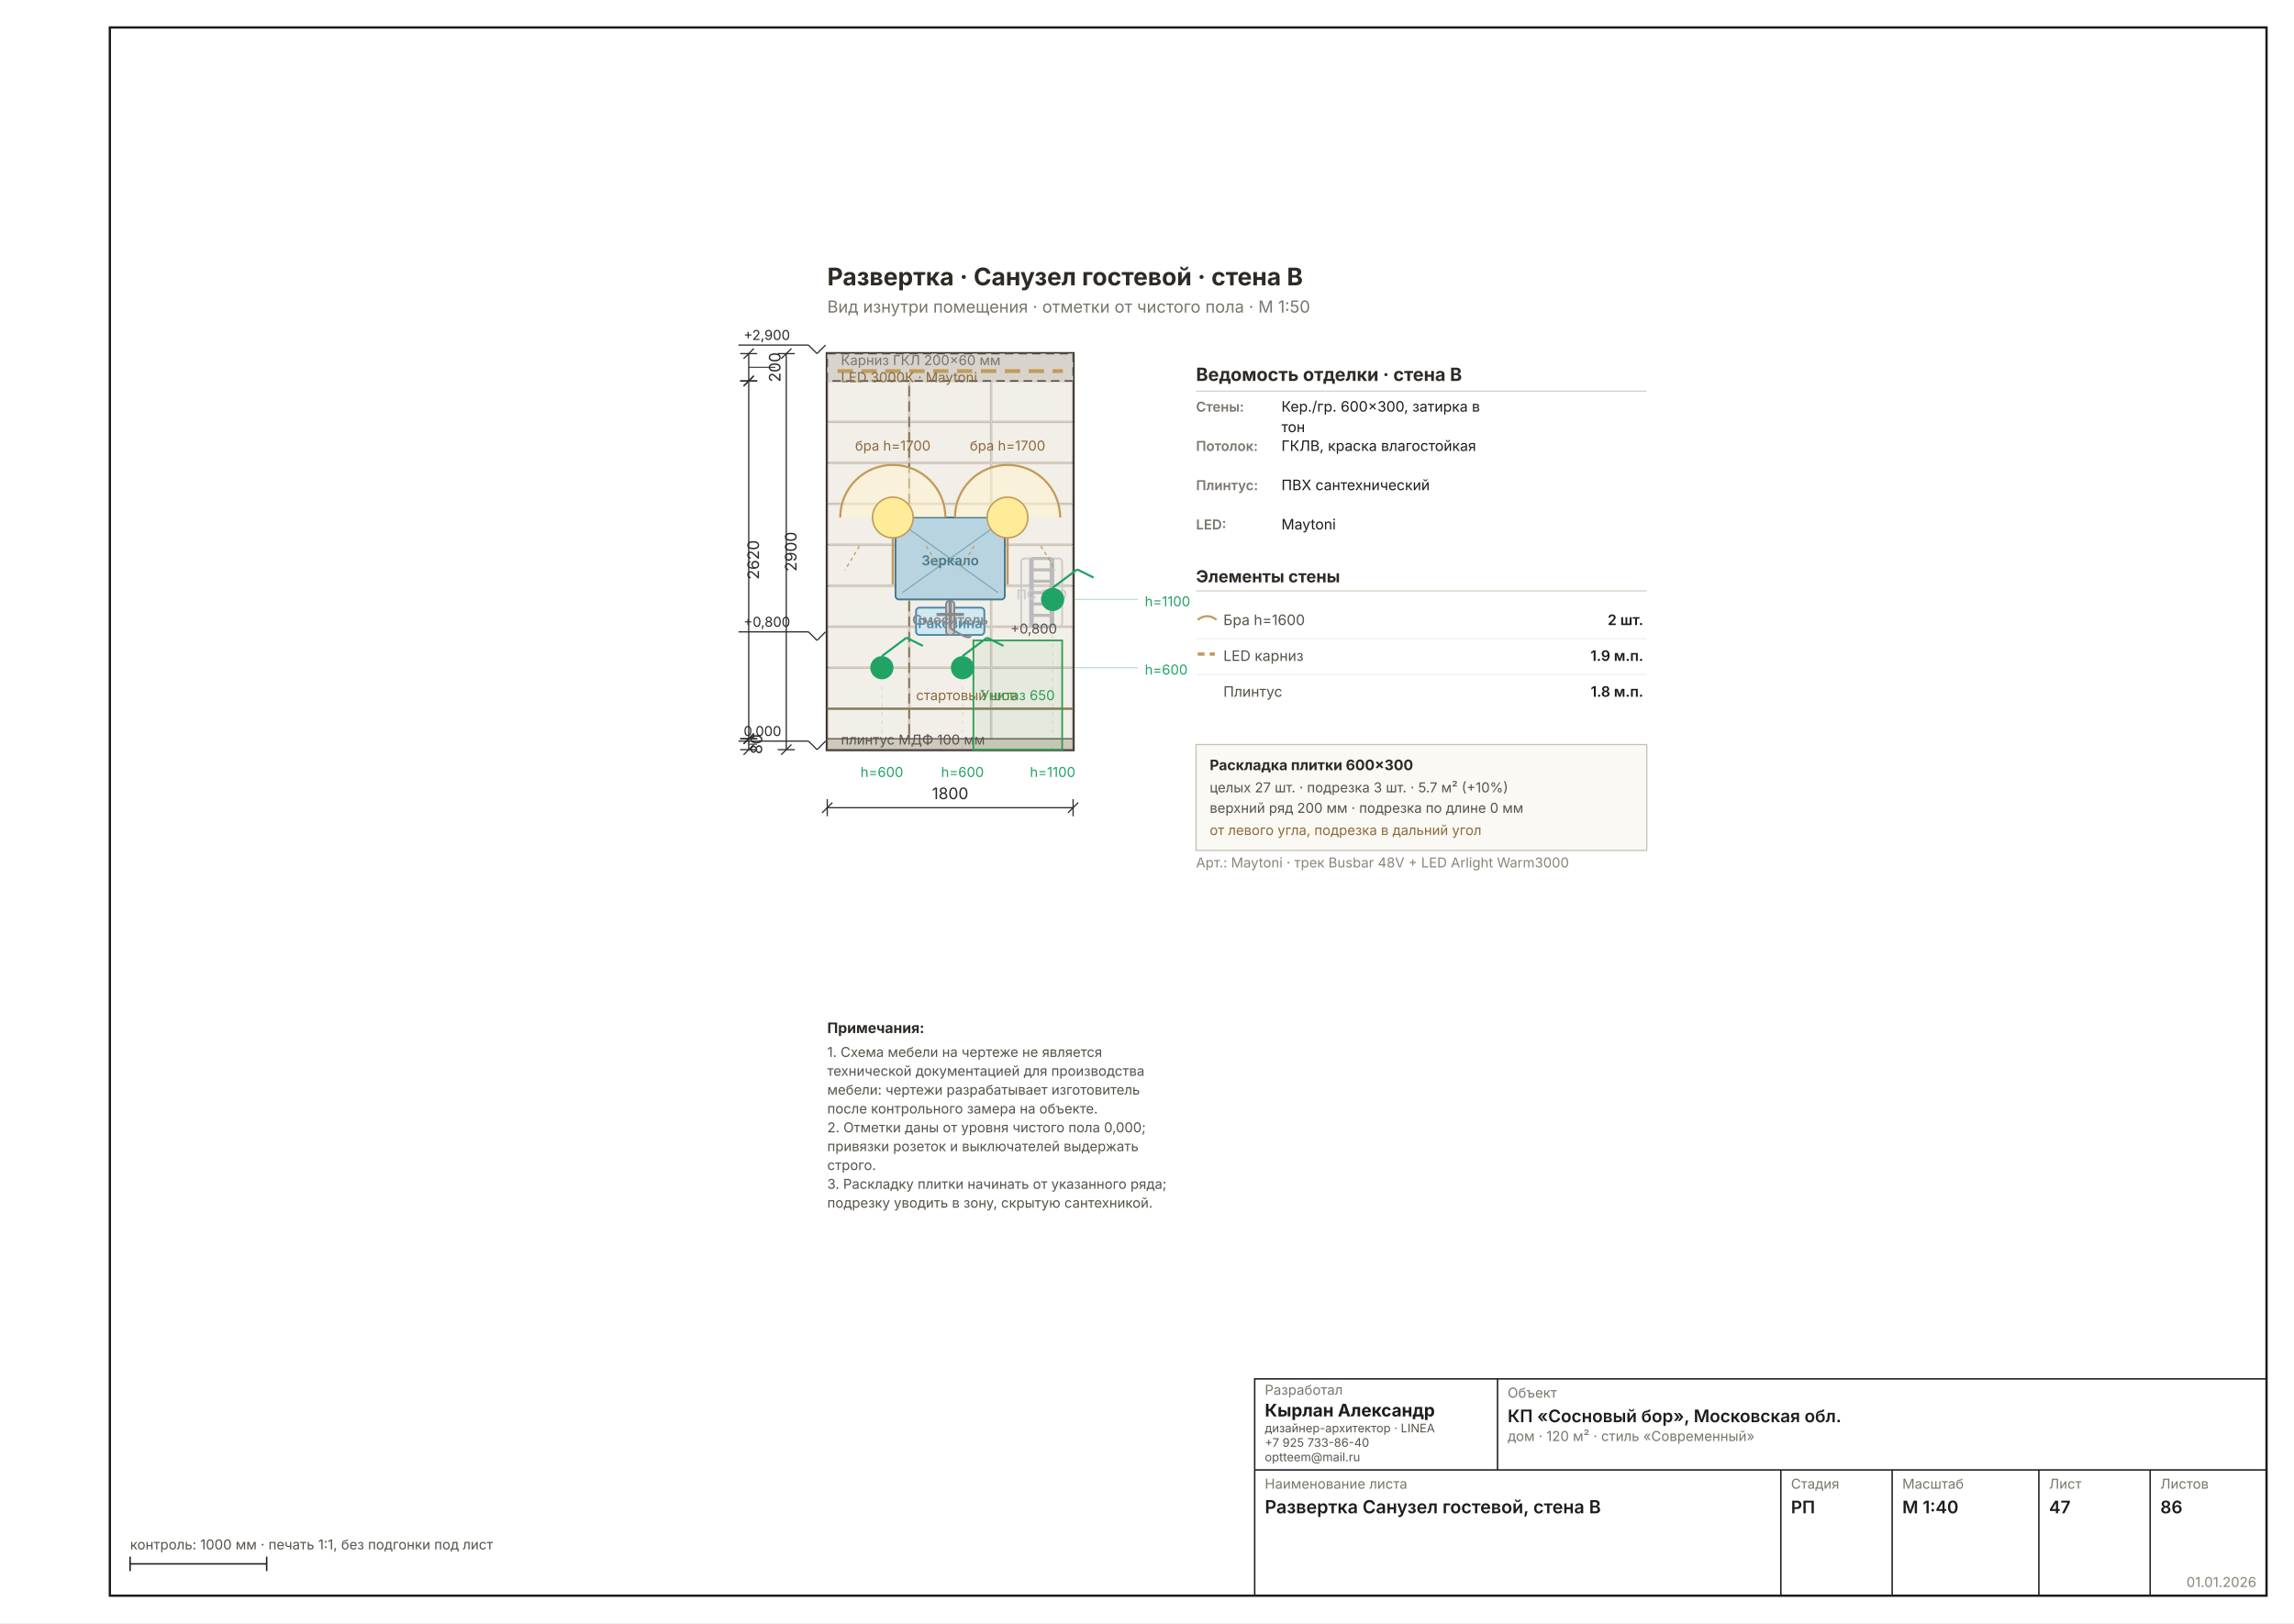
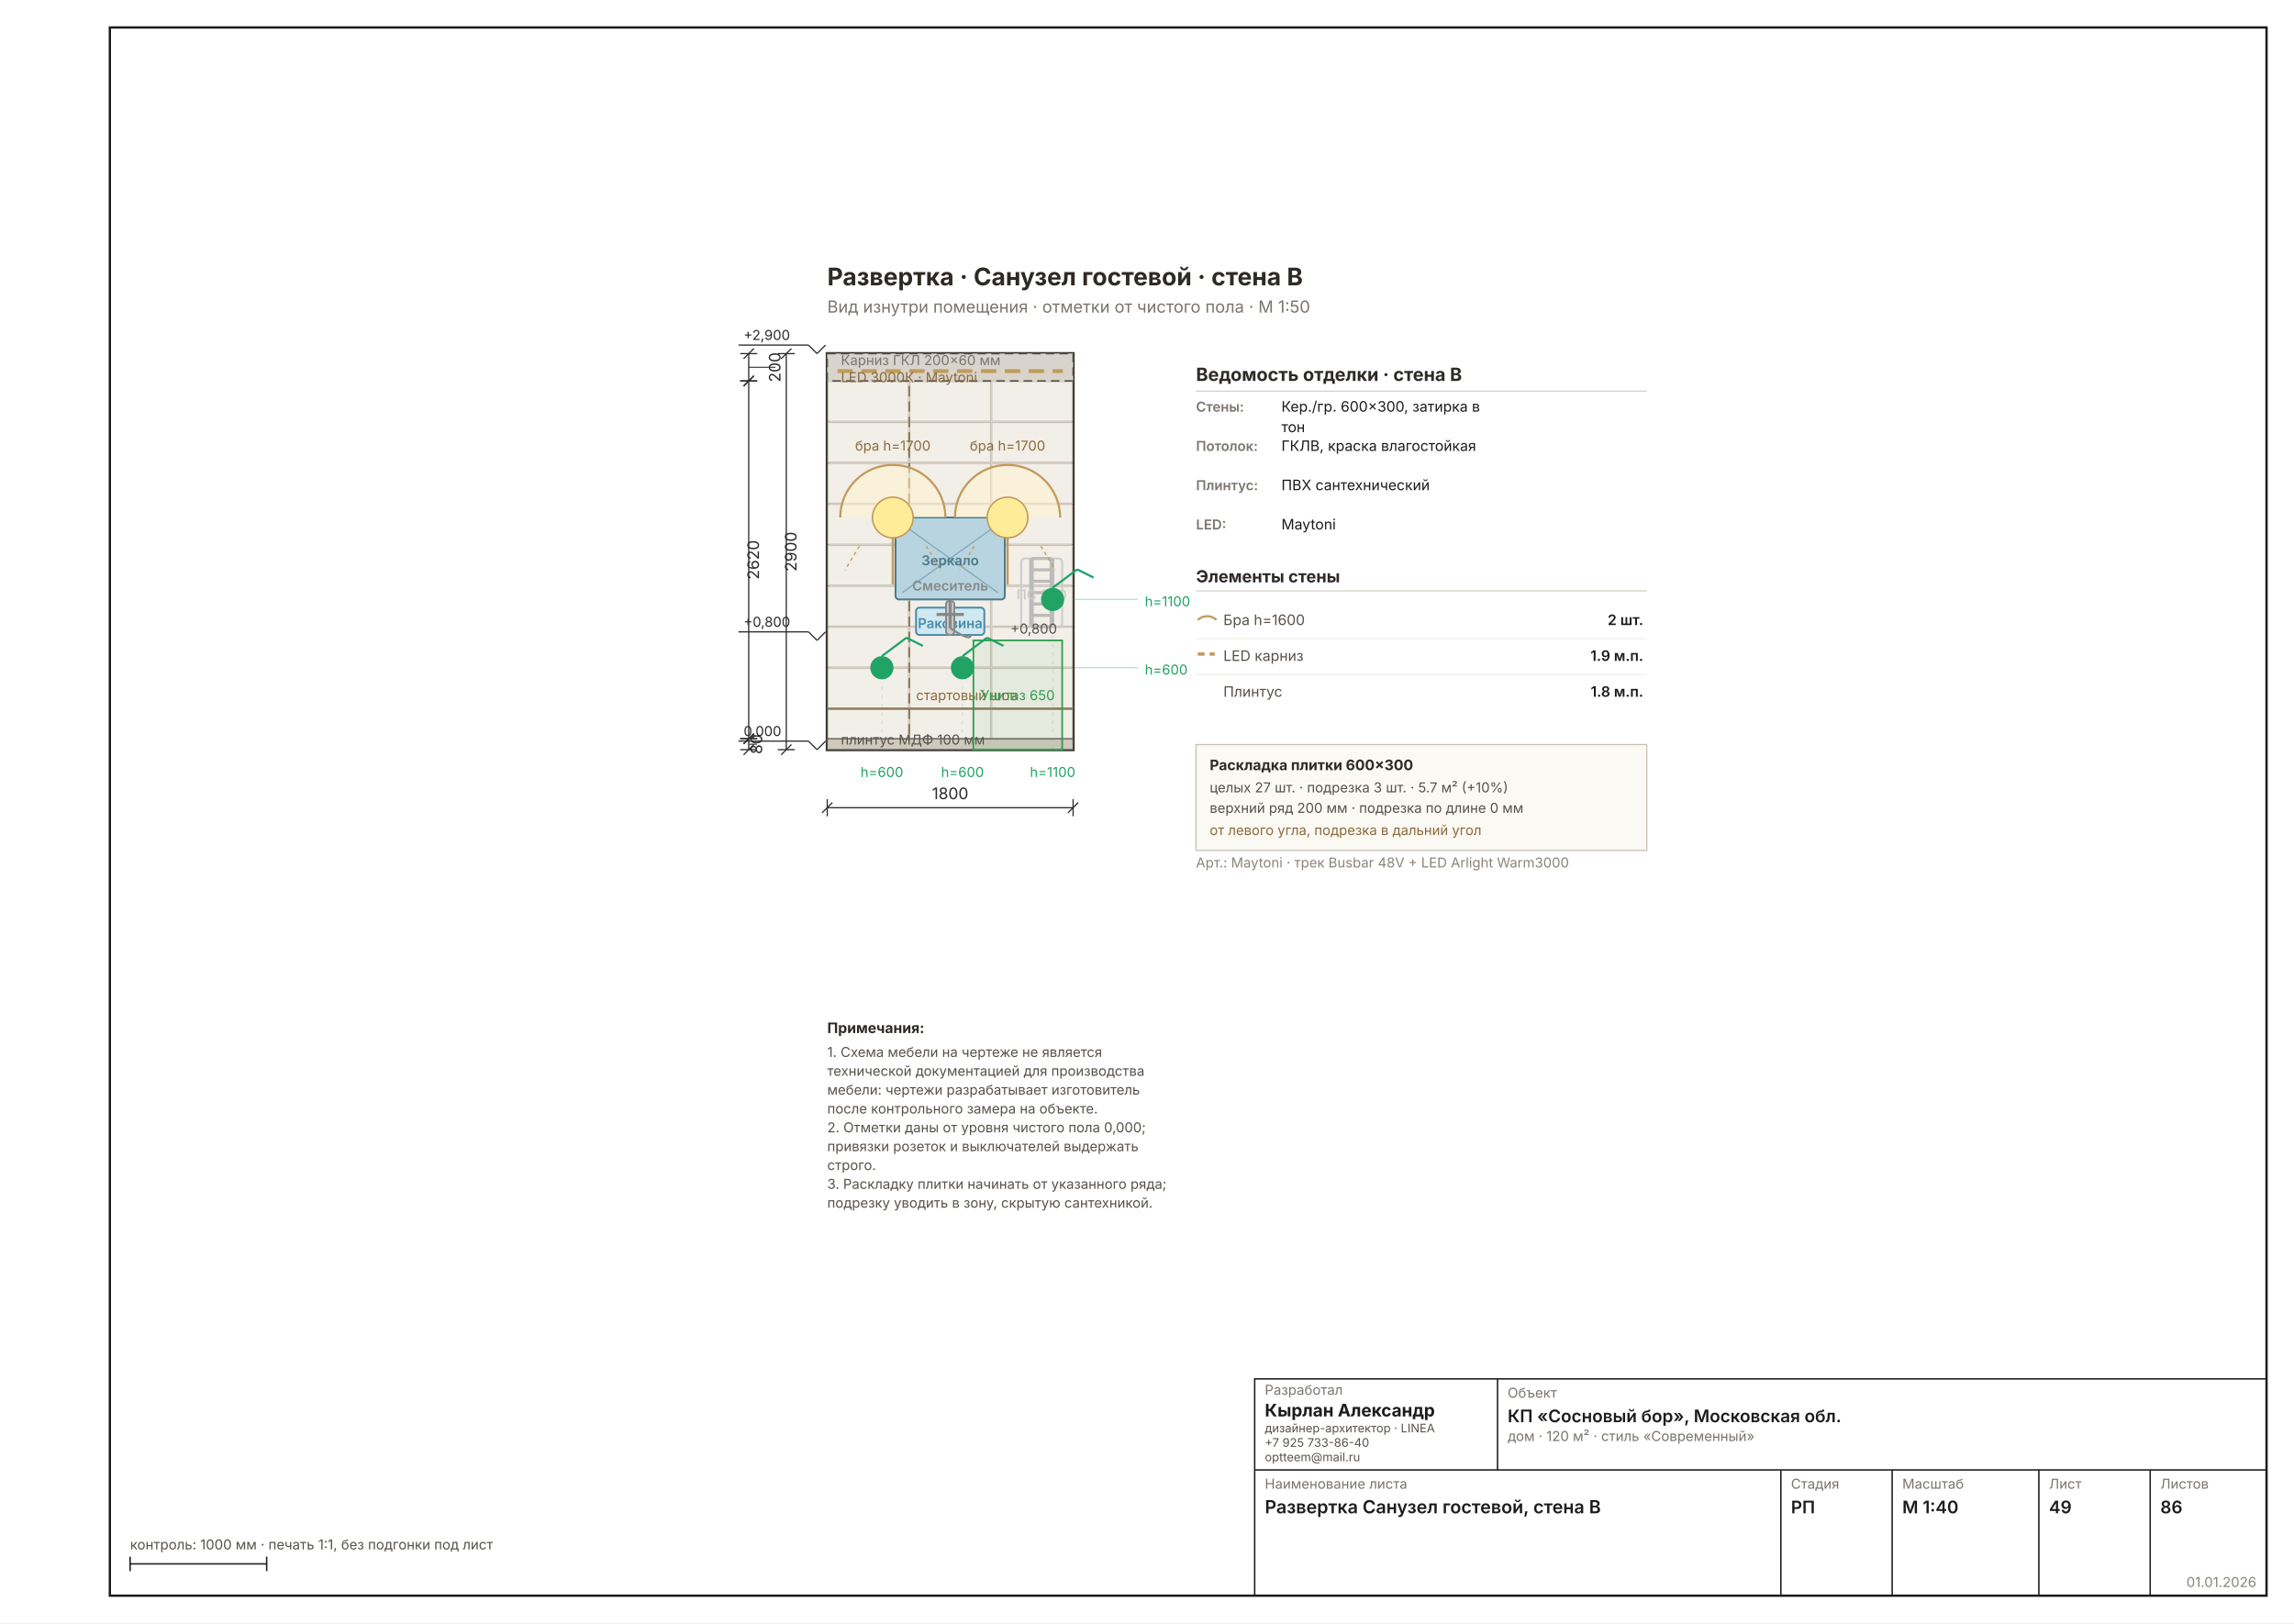
<svg xmlns="http://www.w3.org/2000/svg" width="1587" height="1123" viewBox="0 0 1587 1123" font-family="Inter, &quot;Helvetica Neue&quot;, Arial, sans-serif" data-sheet="elevation" data-scale="1:40">
  <rect width="1587" height="1123" fill="#FFFFFF" />
  <rect x="76" y="19" width="1492" height="1085" fill="none" stroke="#1C1C1C" stroke-width="1.6" />
  <g transform="translate(466.0007 138.3563) scale(1.1811)">
    <rect x="90" y="90" width="144" height="232" fill="#E9E4DB" stroke="#2E2A26" stroke-width="1.78" />
    <rect x="90.4" y="298.4" width="47.2" height="23.2" fill="#F2EEE8" stroke="#C8C0B4" stroke-width="0.58" />
    <rect x="138.4" y="298.4" width="47.2" height="23.2" fill="#F2EEE8" stroke="#C8C0B4" stroke-width="0.58" />
    <rect x="186.4" y="298.4" width="47.2" height="23.2" fill="#F2EEE8" stroke="#C8C0B4" stroke-width="0.58" />
    <rect x="90.4" y="274.4" width="47.2" height="23.2" fill="#F2EEE8" stroke="#C8C0B4" stroke-width="0.58" />
    <rect x="138.4" y="274.4" width="47.2" height="23.2" fill="#F2EEE8" stroke="#C8C0B4" stroke-width="0.58" />
    <rect x="186.4" y="274.4" width="47.2" height="23.2" fill="#F2EEE8" stroke="#C8C0B4" stroke-width="0.58" />
    <rect x="90.4" y="250.4" width="47.2" height="23.2" fill="#F2EEE8" stroke="#C8C0B4" stroke-width="0.58" />
    <rect x="138.4" y="250.4" width="47.2" height="23.2" fill="#F2EEE8" stroke="#C8C0B4" stroke-width="0.58" />
    <rect x="186.4" y="250.4" width="47.2" height="23.2" fill="#F2EEE8" stroke="#C8C0B4" stroke-width="0.58" />
    <rect x="90.4" y="226.4" width="47.2" height="23.2" fill="#F2EEE8" stroke="#C8C0B4" stroke-width="0.58" />
    <rect x="138.4" y="226.4" width="47.2" height="23.2" fill="#F2EEE8" stroke="#C8C0B4" stroke-width="0.58" />
    <rect x="186.4" y="226.4" width="47.2" height="23.2" fill="#F2EEE8" stroke="#C8C0B4" stroke-width="0.58" />
    <rect x="90.4" y="202.4" width="47.2" height="23.2" fill="#F2EEE8" stroke="#C8C0B4" stroke-width="0.58" />
    <rect x="138.4" y="202.4" width="47.2" height="23.2" fill="#F2EEE8" stroke="#C8C0B4" stroke-width="0.58" />
    <rect x="186.4" y="202.4" width="47.2" height="23.2" fill="#F2EEE8" stroke="#C8C0B4" stroke-width="0.58" />
    <rect x="90.4" y="178.4" width="47.2" height="23.2" fill="#F2EEE8" stroke="#C8C0B4" stroke-width="0.58" />
    <rect x="138.4" y="178.4" width="47.2" height="23.2" fill="#F2EEE8" stroke="#C8C0B4" stroke-width="0.58" />
    <rect x="186.4" y="178.4" width="47.2" height="23.2" fill="#F2EEE8" stroke="#C8C0B4" stroke-width="0.58" />
    <rect x="90.4" y="154.4" width="47.2" height="23.2" fill="#F2EEE8" stroke="#C8C0B4" stroke-width="0.58" />
    <rect x="138.4" y="154.4" width="47.2" height="23.2" fill="#F2EEE8" stroke="#C8C0B4" stroke-width="0.58" />
    <rect x="186.4" y="154.4" width="47.2" height="23.2" fill="#F2EEE8" stroke="#C8C0B4" stroke-width="0.58" />
    <rect x="90.4" y="130.4" width="47.2" height="23.2" fill="#F2EEE8" stroke="#C8C0B4" stroke-width="0.58" />
    <rect x="138.4" y="130.4" width="47.2" height="23.2" fill="#F2EEE8" stroke="#C8C0B4" stroke-width="0.58" />
    <rect x="186.4" y="130.4" width="47.2" height="23.2" fill="#F2EEE8" stroke="#C8C0B4" stroke-width="0.58" />
    <rect x="90.4" y="106.4" width="47.2" height="23.2" fill="#F2EEE8" stroke="#C8C0B4" stroke-width="0.58" />
    <rect x="138.4" y="106.4" width="47.2" height="23.2" fill="#F2EEE8" stroke="#C8C0B4" stroke-width="0.58" />
    <rect x="186.4" y="106.4" width="47.2" height="23.2" fill="#F2EEE8" stroke="#C8C0B4" stroke-width="0.58" />
    <rect x="90.4" y="90.4" width="47.2" height="15.2" fill="#EBE5DB" stroke="#C8C0B4" stroke-width="0.58" />
    <line x1="90" y1="106" x2="138" y2="90" stroke="#C0B6A6" stroke-width="0.58" />
    <rect x="138.4" y="90.4" width="47.2" height="15.2" fill="#EBE5DB" stroke="#C8C0B4" stroke-width="0.58" />
    <line x1="138" y1="106" x2="186" y2="90" stroke="#C0B6A6" stroke-width="0.58" />
    <rect x="186.4" y="90.4" width="47.2" height="15.2" fill="#EBE5DB" stroke="#C8C0B4" stroke-width="0.58" />
    <line x1="186" y1="106" x2="234" y2="90" stroke="#C0B6A6" stroke-width="0.58" />
    <line x1="90" y1="298" x2="234" y2="298" stroke="#8A7A5A" stroke-width="1.24" />
    <line x1="138" y1="322" x2="138" y2="90" stroke="#8A7A5A" stroke-width="1.07" stroke-dasharray="6 3" />
    <text x="142" y="293" font-size="8.00" fill="#8A6A3B">стартовый шов</text>
    <rect x="90" y="90" width="144" height="16" fill="#D8D4CC" stroke="#57514A" stroke-width="0.89" stroke-dasharray="5 3" />
    <line x1="96" y1="100.24" x2="228" y2="100.24" stroke="#C29A5B" stroke-width="2.22" stroke-dasharray="9 5" />
    <text x="98" y="96.72" font-size="8.00" fill="#7A756D">Карниз ГКЛ 200×60 мм</text>
    <text x="98" y="106.72" font-size="8.00" fill="#8A6A3B">LED 3000К · Maytoni</text>
    <rect x="90" y="315.6" width="144" height="6.4" fill="#CFC9BD" stroke="#57514A" stroke-width="0.71" />
    <text x="98" y="319" font-size="8.00" fill="#57514A">плинтус МДФ 100 мм</text>
    <rect x="175.6" y="258" width="52" height="64" fill="#2E9E4F0F" stroke="#2E9E4F" stroke-width="0.98" />
    <rect x="130" y="186" width="64" height="48" fill="#B8D4E0" stroke="#4A7A8A" stroke-width="1.07" rx="2" />
    <line x1="134" y1="190" x2="190" y2="230" stroke="#4A7A8A" stroke-width="0.71" opacity="0.5" />
    <line x1="190" y1="190" x2="134" y2="230" stroke="#4A7A8A" stroke-width="0.71" opacity="0.5" />
    <text x="162" y="214" font-size="8.00" fill="#4A7A8A" text-anchor="middle" font-weight="600">Зеркало</text>
    <rect x="142" y="238.8" width="40" height="16" fill="#D0E8F0" stroke="#4A8AAA" stroke-width="1.07" rx="2" />
    <text x="162" y="250.8" font-size="8.00" fill="#4A8AAA" text-anchor="middle" font-weight="600">Раковина</text>
    <rect x="159.6" y="234.8" width="4.8" height="20" fill="#CCC" stroke="#888" stroke-width="1.07" rx="2" />
    <line x1="154" y1="242.8" x2="170" y2="242.8" stroke="#888" stroke-width="1.78" />
    <line x1="162" y1="234.8" x2="162" y2="250.8" stroke="#888" stroke-width="1.78" />
    <path d="M 162 250.8 Q 174 258.8 174 254.8" fill="none" stroke="#888" stroke-width="1.24" />
-     <text x="162" y="248.8" font-size="8.00" fill="#888" text-anchor="middle" font-weight="600">Смеситель</text>
+     <text x="162" y="228.8" font-size="8.00" fill="#888" text-anchor="middle" font-weight="600">Смеситель</text>
    <rect x="203.6" y="210" width="24" height="40" fill="none" stroke="#CCC" stroke-width="1.07" rx="2" />
    <line x1="209.6" y1="210" x2="209.6" y2="250" stroke="#BBBBBB" stroke-width="2.67" />
    <line x1="221.6" y1="210" x2="221.6" y2="250" stroke="#BBBBBB" stroke-width="2.67" />
    <line x1="209.6" y1="210" x2="221.6" y2="210" stroke="#BBBBBB" stroke-width="1.78" />
    <line x1="209.6" y1="216.667" x2="221.6" y2="216.667" stroke="#BBBBBB" stroke-width="1.78" />
    <line x1="209.6" y1="223.333" x2="221.6" y2="223.333" stroke="#BBBBBB" stroke-width="1.78" />
    <line x1="209.6" y1="230" x2="221.6" y2="230" stroke="#BBBBBB" stroke-width="1.78" />
    <line x1="209.6" y1="236.667" x2="221.6" y2="236.667" stroke="#BBBBBB" stroke-width="1.78" />
    <line x1="209.6" y1="243.333" x2="221.6" y2="243.333" stroke="#BBBBBB" stroke-width="1.78" />
    <line x1="209.6" y1="250" x2="221.6" y2="250" stroke="#BBBBBB" stroke-width="1.78" />
    <text x="215.6" y="234" font-size="8.00" fill="#CCC" text-anchor="middle" font-weight="600">ПС 300</text>
    <g data-el="level" stroke="#2A2A2A" stroke-width="0.71" fill="none">
      <line x1="79" y1="317" x2="84" y2="322" />
      <line x1="84" y1="322" x2="89" y2="317" />
      <line x1="79" y1="317" x2="38" y2="317" />
    </g>
    <text x="41" y="314" font-size="8.00" fill="#2A2A2A" text-anchor="start">0,000</text>
    <g data-el="level" stroke="#2A2A2A" stroke-width="0.71" fill="none">
      <line x1="79" y1="253" x2="84" y2="258" />
      <line x1="84" y1="258" x2="89" y2="253" />
      <line x1="79" y1="253" x2="38" y2="253" />
    </g>
    <text x="41" y="250" font-size="8.00" fill="#2A2A2A" text-anchor="start">+0,800</text>
    <g data-el="level" stroke="#2A2A2A" stroke-width="0.71" fill="none">
      <line x1="79" y1="85" x2="84" y2="90" />
      <line x1="84" y1="90" x2="89" y2="85" />
      <line x1="79" y1="85" x2="38" y2="85" />
    </g>
    <text x="41" y="82" font-size="8.00" fill="#2A2A2A" text-anchor="start">+2,900</text>
    <text x="201.6" y="293" font-size="8.00" fill="#2E9E4F" text-anchor="middle">Унитаз 650</text>
    <text x="224.6" y="254" font-size="8.00" fill="#57514A" text-anchor="end">+0,800</text>
    <path d="M 97.6 186 A 30.8 30.8 0 0 1 159.2 186" fill="#FFF3CC88" stroke="#C29A5B" stroke-width="1.24" />
    <circle cx="128.4" cy="186" r="11.9" fill="#FFEC99" stroke="#C29A5B" stroke-width="0.89" />
    <line x1="128.4" y1="197.9" x2="128.4" y2="225.2" stroke="#C29A5B" stroke-width="1.33" />
    <line x1="108.8" y1="202.8" x2="100.4" y2="216.8" stroke="#C29A5B" stroke-width="0.71" stroke-dasharray="2 2" />
    <line x1="148" y1="202.8" x2="156.4" y2="216.8" stroke="#C29A5B" stroke-width="0.71" stroke-dasharray="2 2" />
    <text x="128.4" y="146.8" font-size="8.00" fill="#8A6A3B" text-anchor="middle">бра h=1700</text>
    <path d="M 164.8 186 A 30.8 30.8 0 0 1 226.4 186" fill="#FFF3CC88" stroke="#C29A5B" stroke-width="1.24" />
    <circle cx="195.6" cy="186" r="11.9" fill="#FFEC99" stroke="#C29A5B" stroke-width="0.89" />
    <line x1="195.6" y1="197.9" x2="195.6" y2="225.2" stroke="#C29A5B" stroke-width="1.33" />
    <line x1="176" y1="202.8" x2="167.6" y2="216.8" stroke="#C29A5B" stroke-width="0.71" stroke-dasharray="2 2" />
    <line x1="215.2" y1="202.8" x2="223.6" y2="216.8" stroke="#C29A5B" stroke-width="0.71" stroke-dasharray="2 2" />
    <text x="195.6" y="146.8" font-size="8.00" fill="#8A6A3B" text-anchor="middle">бра h=1700</text>
    <circle cx="222" cy="234" r="6.8" fill="#21A366" />
    <line x1="222" y1="227.2" x2="236.4" y2="216.4" stroke="#21A366" stroke-width="1.24" />
    <line x1="236.4" y1="216.4" x2="246" y2="221.2" stroke="#21A366" stroke-width="1.24" />
    <line x1="222" y1="322" x2="222" y2="243" stroke="#21A36630" stroke-width="0.58" stroke-dasharray="2 3" />
    <circle cx="122" cy="274" r="6.8" fill="#21A366" />
    <line x1="122" y1="267.2" x2="136.4" y2="256.4" stroke="#21A366" stroke-width="1.24" />
    <line x1="136.4" y1="256.4" x2="146" y2="261.2" stroke="#21A366" stroke-width="1.24" />
    <line x1="122" y1="322" x2="122" y2="283" stroke="#21A36630" stroke-width="0.58" stroke-dasharray="2 3" />
    <circle cx="169.2" cy="274" r="6.8" fill="#21A366" />
    <line x1="169.2" y1="267.2" x2="183.6" y2="256.4" stroke="#21A366" stroke-width="1.24" />
    <line x1="183.6" y1="256.4" x2="193.2" y2="261.2" stroke="#21A366" stroke-width="1.24" />
    <line x1="169.2" y1="322" x2="169.2" y2="283" stroke="#21A36630" stroke-width="0.58" stroke-dasharray="2 3" />
    <text x="122" y="338" font-size="8.00" fill="#21A366" text-anchor="middle">h=600</text>
    <text x="169.2" y="338" font-size="8.00" fill="#21A366" text-anchor="middle">h=600</text>
    <text x="222" y="338" font-size="8.00" fill="#21A366" text-anchor="middle">h=1100</text>
    <line x1="234" y1="274" x2="272" y2="274" stroke="#21A36650" stroke-width="0.71" />
    <text x="276" y="278" font-size="8.00" fill="#21A366">h=600</text>
    <line x1="234" y1="234" x2="272" y2="234" stroke="#21A36650" stroke-width="0.71" />
    <text x="276" y="238" font-size="8.00" fill="#21A366">h=1100</text>
    <g data-el="chain">
      <g data-el="dim" stroke="#2A2A2A" stroke-width="0.71" fill="none">
        <line x1="90" y1="356" x2="234" y2="356" />
        <line x1="90" y1="351" x2="90" y2="361" />
        <line x1="234" y1="351" x2="234" y2="361" />
        <line x1="87" y1="359" x2="93" y2="353" />
        <line x1="231" y1="359" x2="237" y2="353" />
      </g>
      <text x="162" y="351" font-size="9.33" fill="#2A2A2A" text-anchor="middle">1800</text>
    </g>
    <g data-el="chain">
      <g data-el="dim" stroke="#2A2A2A" stroke-width="0.71" fill="none">
        <line x1="44" y1="90" x2="44" y2="106" />
        <line x1="39" y1="90" x2="49" y2="90" />
        <line x1="39" y1="106" x2="49" y2="106" />
        <line x1="41" y1="93" x2="47" y2="87" />
        <line x1="41" y1="109" x2="47" y2="103" />
        <line x1="44" y1="98" x2="59.602" y2="98" stroke-width="0.58" />
      </g>
      <text x="62.602" y="98" font-size="9.33" fill="#2A2A2A" transform="rotate(-90 62.6016 98)" text-anchor="middle">200</text>
      <g data-el="dim" stroke="#2A2A2A" stroke-width="0.71" fill="none">
        <line x1="44" y1="106" x2="44" y2="315.6" />
        <line x1="39" y1="106" x2="49" y2="106" />
        <line x1="39" y1="315.6" x2="49" y2="315.6" />
        <line x1="41" y1="109" x2="47" y2="103" />
        <line x1="41" y1="318.6" x2="47" y2="312.6" />
      </g>
      <text x="50" y="210.8" font-size="9.33" fill="#2A2A2A" transform="rotate(-90 50 210.8)" text-anchor="middle">2620</text>
      <g data-el="dim" stroke="#2A2A2A" stroke-width="0.71" fill="none">
        <line x1="44" y1="315.6" x2="44" y2="322" />
        <line x1="39" y1="315.6" x2="49" y2="315.6" />
        <line x1="39" y1="322" x2="49" y2="322" />
        <line x1="41" y1="318.6" x2="47" y2="312.6" />
        <line x1="41" y1="325" x2="47" y2="319" />
        <line x1="44" y1="318.8" x2="48.867" y2="318.8" stroke-width="0.58" />
      </g>
      <text x="51.867" y="318.8" font-size="9.33" fill="#2A2A2A" transform="rotate(-90 51.8669 318.8)" text-anchor="middle">80</text>
      <g data-el="dim" stroke="#2A2A2A" stroke-width="0.71" fill="none">
        <line x1="66" y1="90" x2="66" y2="322" />
        <line x1="61" y1="90" x2="71" y2="90" />
        <line x1="61" y1="322" x2="71" y2="322" />
        <line x1="63" y1="93" x2="69" y2="87" />
        <line x1="63" y1="325" x2="69" y2="319" />
      </g>
      <text x="72" y="206" font-size="9.33" fill="#2A2A2A" transform="rotate(-90 72 206)" text-anchor="middle">2900</text>
    </g>
    <text x="306" y="106" font-size="10.67" font-weight="700" fill="#2E2A26">Ведомость отделки · стена B</text>
    <line x1="306" y1="112" x2="570" y2="112" stroke="#D8D2C6" stroke-width="0.71" />
    <text x="306" y="124" font-size="8.00" font-weight="600" fill="#7A756D">Стены:</text>
    <text x="356" y="124" font-size="8.45" fill="#1C1C1C">Кер./гр. 600×300, затирка в</text>
    <text x="356" y="136" font-size="8.45" fill="#1C1C1C">тон</text>
    <text x="306" y="147" font-size="8.00" font-weight="600" fill="#7A756D">Потолок:</text>
    <text x="356" y="147" font-size="8.45" fill="#1C1C1C">ГКЛВ, краска влагостойкая</text>
    <text x="306" y="170" font-size="8.00" font-weight="600" fill="#7A756D">Плинтус:</text>
    <text x="356" y="170" font-size="8.45" fill="#1C1C1C">ПВХ сантехнический</text>
    <text x="306" y="193" font-size="8.00" font-weight="600" fill="#7A756D">LED:</text>
    <text x="356" y="193" font-size="8.45" fill="#1C1C1C">Maytoni</text>
    <text x="306" y="224" font-size="9.78" font-weight="700" fill="#2E2A26">Элементы стены</text>
    <line x1="306" y1="229" x2="570" y2="229" stroke="#D8D2C6" stroke-width="0.71" />
    <path d="M 307 246 A 8 8 0 0 1 318 246" fill="none" stroke="#C29A5B" stroke-width="1.24" />
    <text x="322" y="249" font-size="8.45" fill="#57514A">Бра h=1600</text>
    <text x="568" y="249" font-size="8.45" font-weight="600" fill="#1C1C1C" text-anchor="end">2 шт.</text>
    <line x1="306" y1="257" x2="570" y2="257" stroke="#EDEBE4" stroke-width="0.58" />
    <line x1="307" y1="266" x2="317" y2="266" stroke="#C29A5B" stroke-width="1.96" stroke-dasharray="4 3" />
    <text x="322" y="270" font-size="8.45" fill="#57514A">LED карниз</text>
    <text x="568" y="270" font-size="8.45" font-weight="600" fill="#1C1C1C" text-anchor="end">1.9 м.п.</text>
    <line x1="306" y1="278" x2="570" y2="278" stroke="#EDEBE4" stroke-width="0.58" />
    <text x="322" y="291" font-size="8.45" fill="#57514A">Плинтус</text>
    <text x="568" y="291" font-size="8.45" font-weight="600" fill="#1C1C1C" text-anchor="end">1.8 м.п.</text>
    <rect x="306" y="319" width="264" height="62" fill="#FBF9F4" stroke="#C8C0B4" stroke-width="0.71" />
    <text x="314" y="334" font-size="8.45" font-weight="700" fill="#2E2A26">Раскладка плитки 600×300</text>
    <text x="314" y="347" font-size="8.00" fill="#57514A">целых 27 шт. · подрезка 3 шт. · 5.7 м² (+10%)</text>
    <text x="314" y="359" font-size="8.00" fill="#57514A">верхний ряд 200 мм · подрезка по длине 0 мм</text>
    <text x="314" y="372" font-size="8.00" fill="#8A6A3B">от левого угла, подрезка в дальний угол</text>
    <text x="306" y="391" font-size="8.00" fill="#8A8478">Арт.: Maytoni · трек Busbar 48V + LED Arlight Warm3000</text>
    <text x="90" y="50" font-size="14.22" font-weight="700" fill="#2E2A26">Развертка · Санузел гостевой · стена B</text>
    <text x="90" y="66" font-size="9.78" fill="#7A756D">Вид изнутри помещения · отметки от чистого пола · М 1:50</text>
    <g data-el="notes" />
    <text x="90" y="488" font-size="8.45" font-weight="700" fill="#2E2A26">Примечания:</text>
    <text x="90" y="502" font-size="8.00" fill="#57514A">1. Схема мебели на чертеже не является</text>
    <text x="90" y="513.037" font-size="8.00" fill="#57514A">    технической документацией для производства</text>
    <text x="90" y="524.074" font-size="8.00" fill="#57514A">    мебели: чертежи разрабатывает изготовитель</text>
    <text x="90" y="535.112" font-size="8.00" fill="#57514A">    после контрольного замера на объекте.</text>
    <text x="90" y="546.149" font-size="8.00" fill="#57514A">2. Отметки даны от уровня чистого пола 0,000;</text>
    <text x="90" y="557.186" font-size="8.00" fill="#57514A">    привязки розеток и выключателей выдержать</text>
    <text x="90" y="568.223" font-size="8.00" fill="#57514A">    строго.</text>
    <text x="90" y="579.261" font-size="8.00" fill="#57514A">3. Раскладку плитки начинать от указанного ряда;</text>
    <text x="90" y="590.298" font-size="8.00" fill="#57514A">    подрезку уводить в зону, скрытую сантехникой.</text>
  </g>
  <g data-el="stamp" stroke="#1C1C1C" stroke-width="1" fill="none">
    <rect x="868" y="954" width="700" height="150" />
    <line x1="868" y1="1017" x2="1568" y2="1017" />
    <line x1="1036" y1="954" x2="1036" y2="1017" />
    <line x1="1232" y1="1017" x2="1232" y2="1104" />
    <line x1="1309" y1="1017" x2="1309" y2="1104" />
    <line x1="1410.5" y1="1017" x2="1410.5" y2="1104" />
    <line x1="1487.5" y1="1017" x2="1487.5" y2="1104" />
  </g>
  <text x="875" y="965" font-size="9.5" fill="#7A756D">Разработал</text>
  <text x="875" y="980" font-size="12" font-weight="700" fill="#1C1C1C">Кырлан Александр</text>
  <text x="875" y="991" font-size="8.2" fill="#57514A">дизайнер-архитектор · LINEA</text>
  <text x="875" y="1001" font-size="8.2" fill="#57514A">+7 925 733-86-40</text>
  <text x="875" y="1011" font-size="8.2" fill="#57514A">optteem@mail.ru</text>
  <text x="1043" y="967" font-size="9.5" fill="#7A756D">Объект</text>
  <text x="1043" y="984" font-size="12" font-weight="600" fill="#1C1C1C">КП «Сосновый бор», Московская обл.</text>
  <text x="1043" y="997" font-size="9.5" fill="#7A756D">дом · 120 м² · стиль «Современный»</text>
  <text x="875" y="1030" font-size="9.5" fill="#7A756D">Наименование листа</text>
  <text x="875" y="1047" font-size="12.5" font-weight="600" fill="#1C1C1C">Развертка Санузел гостевой, стена B</text>
  <text x="1239" y="1030" font-size="9.5" fill="#7A756D">Стадия</text>
  <text x="1239" y="1047" font-size="12" font-weight="600" fill="#1C1C1C">РП</text>
  <text x="1316" y="1030" font-size="9.5" fill="#7A756D">Масштаб</text>
  <text x="1316" y="1047" font-size="12" font-weight="600" fill="#1C1C1C">М 1:40</text>
  <text x="1417.5" y="1030" font-size="9.5" fill="#7A756D">Лист</text>
-   <text x="1417.5" y="1047" font-size="12" font-weight="600" fill="#1C1C1C">47</text>
+   <text x="1417.5" y="1047" font-size="12" font-weight="600" fill="#1C1C1C">49</text>
  <text x="1494.5" y="1030" font-size="9.5" fill="#7A756D">Листов</text>
  <text x="1494.5" y="1047" font-size="12" font-weight="600" fill="#1C1C1C">86</text>
  <text x="1561" y="1098" font-size="9.5" fill="#8A8478" text-anchor="end">01.01.2026</text>
  <g stroke="#1C1C1C" stroke-width="1">
    <line x1="90" y1="1082" x2="184.488" y2="1082" />
    <line x1="90" y1="1077" x2="90" y2="1087" />
    <line x1="184.488" y1="1077" x2="184.488" y2="1087" />
  </g>
  <text x="90" y="1072" font-size="9.5" fill="#57514A">контроль: 1000 мм · печать 1:1, без подгонки под лист</text>
</svg>
